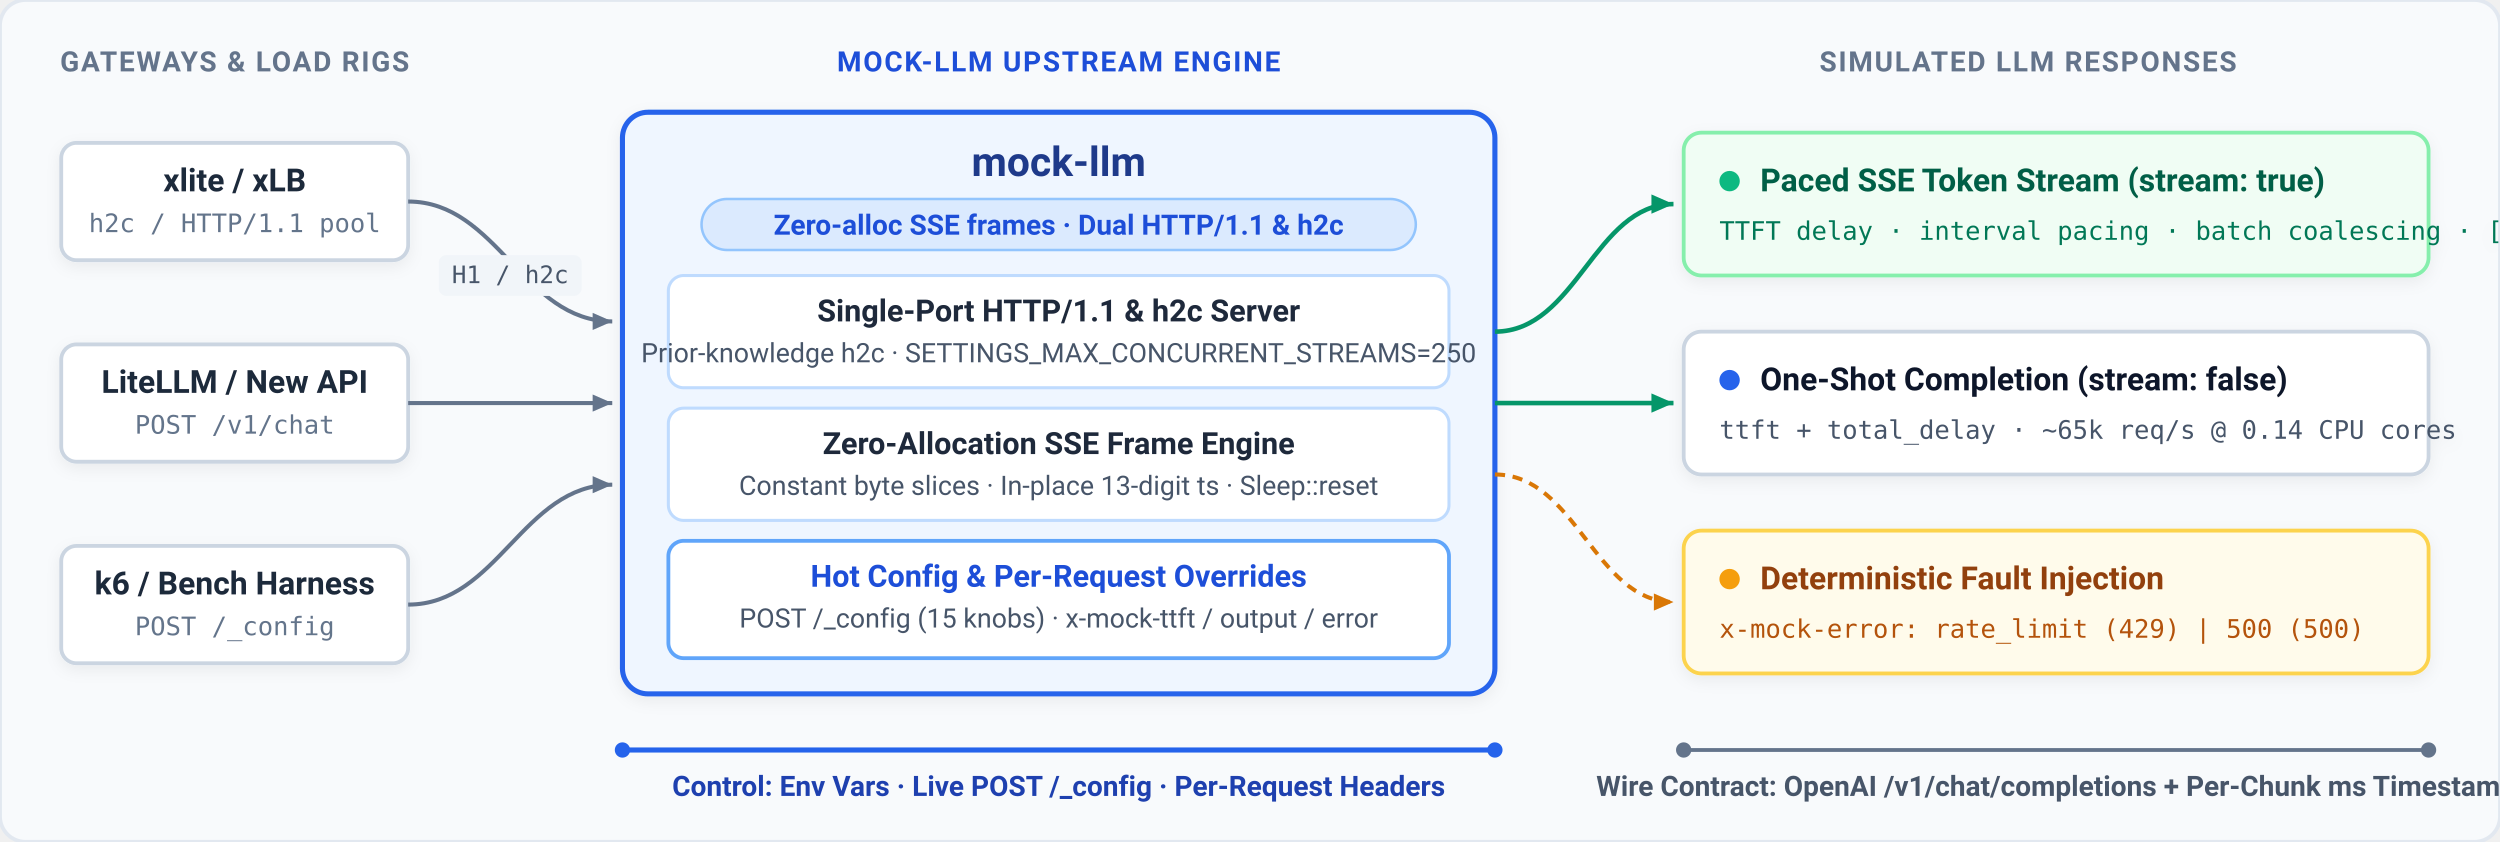
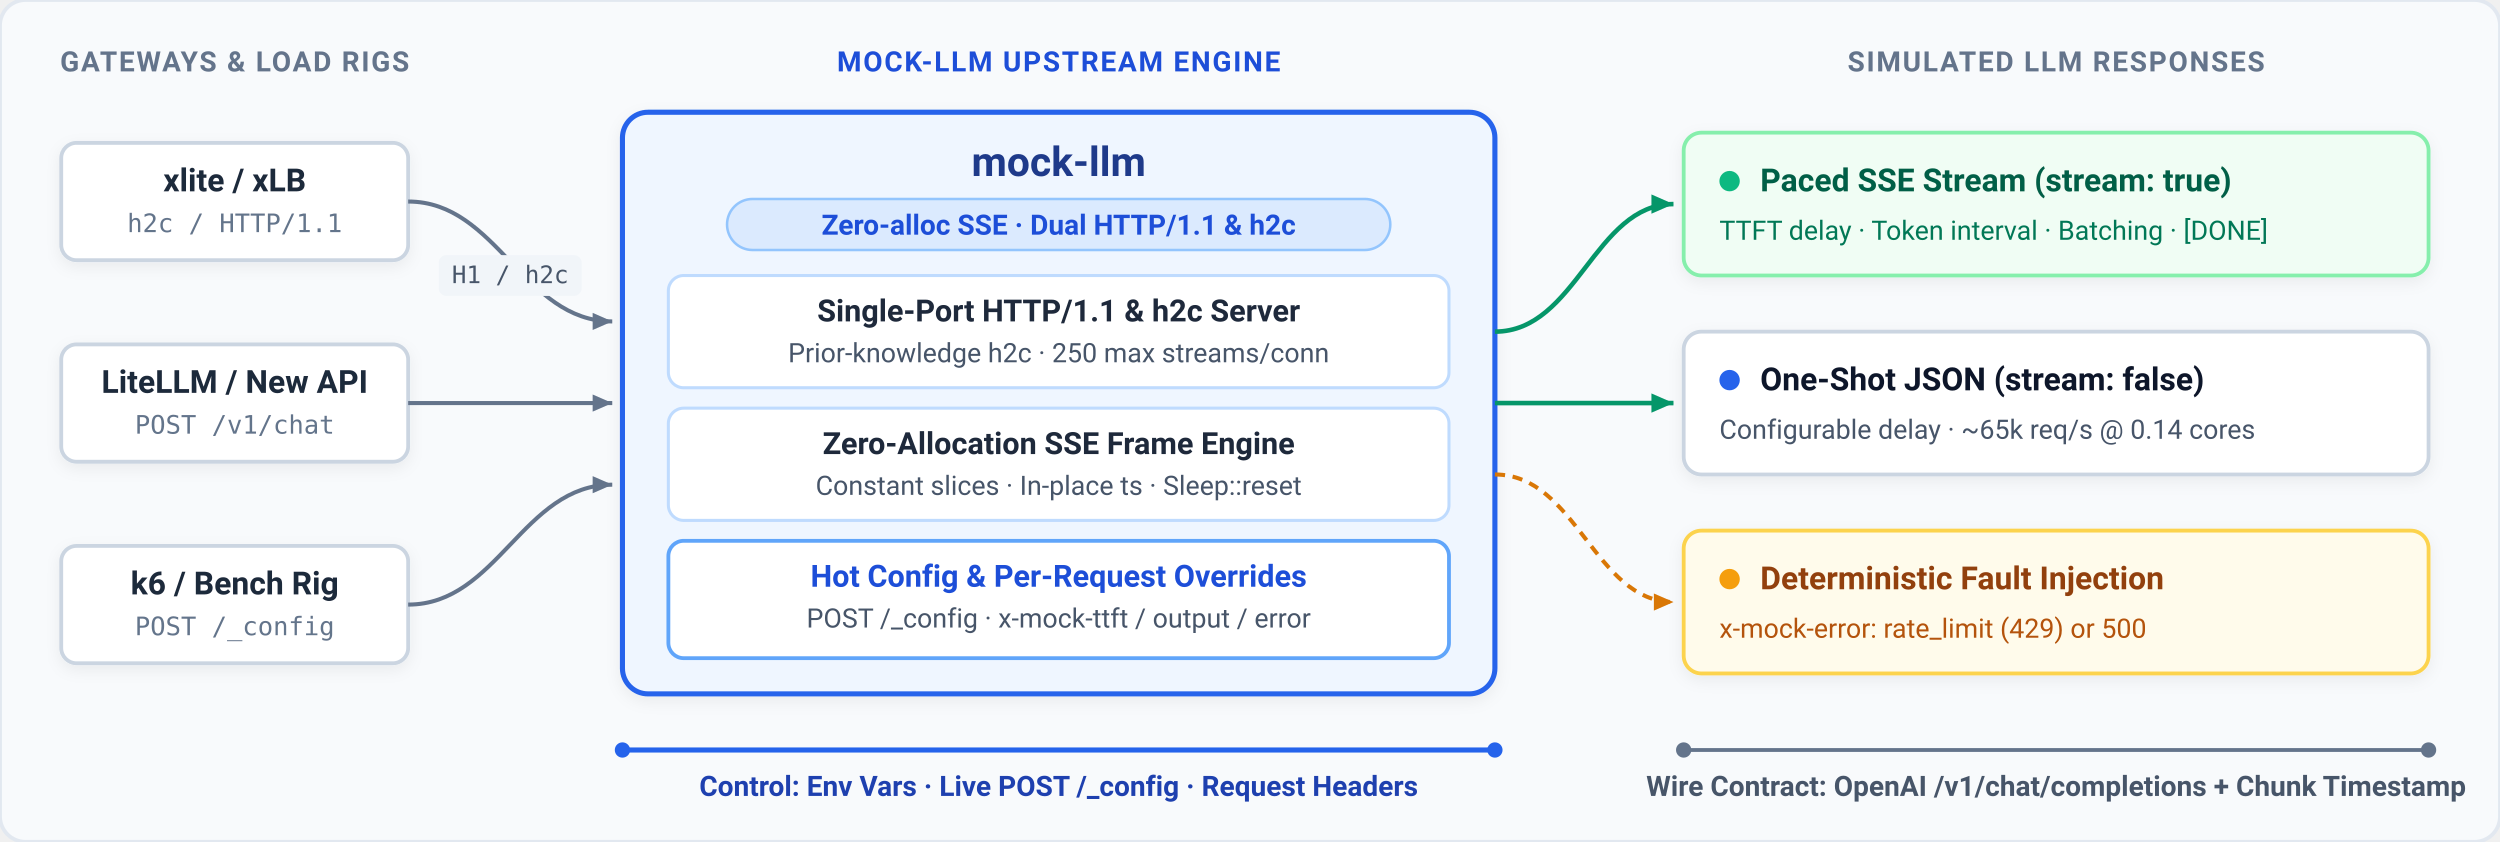
<svg xmlns="http://www.w3.org/2000/svg" viewBox="0 0 980 330" width="100%" height="auto" font-family="-apple-system, BlinkMacSystemFont, 'Segoe UI', Roboto, Helvetica, Arial, sans-serif">
  <defs>
    <marker id="arrow-slate" viewBox="0 0 10 10" refX="8" refY="5" markerWidth="6" markerHeight="6" orient="auto-start-reverse">
      <path d="M 0 1.5 L 8 5 L 0 8.5 z" fill="#64748B" />
    </marker>
    <marker id="arrow-blue" viewBox="0 0 10 10" refX="8" refY="5" markerWidth="6" markerHeight="6" orient="auto-start-reverse">
      <path d="M 0 1.5 L 8 5 L 0 8.5 z" fill="#2563EB" />
    </marker>
    <marker id="arrow-amber" viewBox="0 0 10 10" refX="8" refY="5" markerWidth="6" markerHeight="6" orient="auto-start-reverse">
      <path d="M 0 1.5 L 8 5 L 0 8.5 z" fill="#D97706" />
    </marker>
    <marker id="arrow-emerald" viewBox="0 0 10 10" refX="8" refY="5" markerWidth="6" markerHeight="6" orient="auto-start-reverse">
      <path d="M 0 1.5 L 8 5 L 0 8.5 z" fill="#059669" />
    </marker>
    <filter id="shadow" x="-4%" y="-4%" width="108%" height="112%">
      <feDropShadow dx="0" dy="2" stdDeviation="3" flood-color="#0F172A" flood-opacity="0.06" />
    </filter>
  </defs>
  <rect x="0" y="0" width="980" height="330" rx="10" fill="#F8FAFC" stroke="#E2E8F0" stroke-width="1.5" />
  <g font-size="11" font-weight="600" fill="#64748B" letter-spacing="0.06em" text-anchor="middle">
    <text x="92" y="28">GATEWAYS &amp; LOAD RIGS</text>
    <text x="415" y="28" fill="#1D4ED8">MOCK-LLM UPSTREAM ENGINE</text>
-     <text x="795" y="28">SIMULATED LLM RESPONSES</text>
+     <text x="806" y="28">SIMULATED LLM RESPONSES</text>
  </g>
  <g filter="url(#shadow)">
    <rect x="24" y="56" width="136" height="46" rx="6" fill="#FFFFFF" stroke="#CBD5E1" stroke-width="1.5" />
    <text x="92" y="75" text-anchor="middle" font-size="12.5" font-weight="700" fill="#1E293B">xlite / xLB</text>
-     <text x="92" y="91" text-anchor="middle" font-size="10" font-family="ui-monospace, SFMono-Regular, Menlo, monospace" fill="#64748B">h2c / HTTP/1.1 pool</text>
+     <text x="92" y="91" text-anchor="middle" font-size="10" font-family="ui-monospace, SFMono-Regular, Menlo, monospace" fill="#64748B">h2c / HTTP/1.1</text>
    <rect x="24" y="135" width="136" height="46" rx="6" fill="#FFFFFF" stroke="#CBD5E1" stroke-width="1.5" />
    <text x="92" y="154" text-anchor="middle" font-size="12.5" font-weight="700" fill="#1E293B">LiteLLM / New API</text>
    <text x="92" y="170" text-anchor="middle" font-size="10" font-family="ui-monospace, SFMono-Regular, Menlo, monospace" fill="#64748B">POST /v1/chat</text>
    <rect x="24" y="214" width="136" height="46" rx="6" fill="#FFFFFF" stroke="#CBD5E1" stroke-width="1.5" />
-     <text x="92" y="233" text-anchor="middle" font-size="12.5" font-weight="700" fill="#1E293B">k6 / Bench Harness</text>
+     <text x="92" y="233" text-anchor="middle" font-size="12.5" font-weight="700" fill="#1E293B">k6 / Bench Rig</text>
    <text x="92" y="249" text-anchor="middle" font-size="10" font-family="ui-monospace, SFMono-Regular, Menlo, monospace" fill="#64748B">POST /_config</text>
  </g>
  <g fill="none" stroke="#64748B" stroke-width="1.6" marker-end="url(#arrow-slate)">
    <path d="M 160 79 C 195 79, 205 126, 240 126" />
    <path d="M 160 158 L 240 158" />
    <path d="M 160 237 C 195 237, 205 190, 240 190" />
  </g>
  <rect x="172" y="100" width="56" height="16" rx="3" fill="#F1F5F9" />
  <text x="200" y="111" text-anchor="middle" font-size="9.5" font-family="ui-monospace, SFMono-Regular, Menlo, monospace" fill="#475569">H1 / h2c</text>
  <g filter="url(#shadow)">
    <rect x="244" y="44" width="342" height="228" rx="10" fill="#EFF6FF" stroke="#2563EB" stroke-width="2" />
  </g>
  <text x="415" y="69" text-anchor="middle" font-size="16" font-weight="700" fill="#1E3A8A">mock-llm</text>
-   <rect x="275" y="78" width="280" height="20" rx="10" fill="#DBEAFE" stroke="#93C5FD" stroke-width="1" />
-   <text x="415" y="92" text-anchor="middle" font-size="11" font-weight="600" fill="#1D4ED8">Zero-alloc SSE frames · Dual HTTP/1.1 &amp; h2c</text>
+   <rect x="285" y="78" width="260" height="20" rx="10" fill="#DBEAFE" stroke="#93C5FD" stroke-width="1" />
+   <text x="415" y="92" text-anchor="middle" font-size="11" font-weight="600" fill="#1D4ED8">Zero-alloc SSE · Dual HTTP/1.1 &amp; h2c</text>
  <g text-anchor="middle">
    <rect x="262" y="108" width="306" height="44" rx="6" fill="#FFFFFF" stroke="#BFDBFE" stroke-width="1.2" />
    <text x="415" y="126" font-size="12" font-weight="600" fill="#1E293B">Single-Port HTTP/1.1 &amp; h2c Server</text>
-     <text x="415" y="142" font-size="10.5" fill="#475569">Prior-knowledge h2c · SETTINGS_MAX_CONCURRENT_STREAMS=250</text>
+     <text x="415" y="142" font-size="10.5" fill="#475569">Prior-knowledge h2c · 250 max streams/conn</text>
    <rect x="262" y="160" width="306" height="44" rx="6" fill="#FFFFFF" stroke="#BFDBFE" stroke-width="1.2" />
    <text x="415" y="178" font-size="12" font-weight="600" fill="#1E293B">Zero-Allocation SSE Frame Engine</text>
-     <text x="415" y="194" font-size="10.5" fill="#475569">Constant byte slices · In-place 13-digit ts · Sleep::reset</text>
+     <text x="415" y="194" font-size="10.5" fill="#475569">Constant slices · In-place ts · Sleep::reset</text>
    <rect x="262" y="212" width="306" height="46" rx="6" fill="#FFFFFF" stroke="#60A5FA" stroke-width="1.5" />
    <text x="415" y="230" font-size="12" font-weight="700" fill="#1D4ED8">Hot Config &amp; Per-Request Overrides</text>
-     <text x="415" y="246" font-size="10.5" fill="#475569">POST /_config (15 knobs) · x-mock-ttft / output / error</text>
+     <text x="415" y="246" font-size="10.5" fill="#475569">POST /_config · x-mock-ttft / output / error</text>
  </g>
  <g fill="none" stroke="#059669" stroke-width="1.8" marker-end="url(#arrow-emerald)">
    <path d="M 586 130 C 618 130, 625 80, 656 80" />
    <path d="M 586 158 L 656 158" />
  </g>
  <g fill="none" stroke="#D97706" stroke-width="1.6" stroke-dasharray="4 3" marker-end="url(#arrow-amber)">
    <path d="M 586 186 C 618 186, 625 236, 656 236" />
  </g>
  <g filter="url(#shadow)">
    <rect x="660" y="52" width="292" height="56" rx="7" fill="#F0FDF4" stroke="#86EFAC" stroke-width="1.5" />
    <circle cx="678" cy="71" r="4" fill="#10B981" />
-     <text x="690" y="75" font-size="12.5" font-weight="700" fill="#065F46">Paced SSE Token Stream (stream: true)</text>
-     <text x="674" y="94" font-size="10" font-family="ui-monospace, SFMono-Regular, Menlo, monospace" fill="#047857">TTFT delay · interval pacing · batch coalescing · [DONE]</text>
+     <text x="690" y="75" font-size="12.5" font-weight="700" fill="#065F46">Paced SSE Stream (stream: true)</text>
+     <text x="674" y="94" font-size="10.5" fill="#047857">TTFT delay · Token interval · Batching · [DONE]</text>
    <rect x="660" y="130" width="292" height="56" rx="7" fill="#FFFFFF" stroke="#CBD5E1" stroke-width="1.5" />
    <circle cx="678" cy="149" r="4" fill="#2563EB" />
-     <text x="690" y="153" font-size="12.5" font-weight="700" fill="#0F172A">One-Shot Completion (stream: false)</text>
-     <text x="674" y="172" font-size="10" font-family="ui-monospace, SFMono-Regular, Menlo, monospace" fill="#475569">ttft + total_delay · ~65k req/s @ 0.14 CPU cores</text>
+     <text x="690" y="153" font-size="12.5" font-weight="700" fill="#0F172A">One-Shot JSON (stream: false)</text>
+     <text x="674" y="172" font-size="10.5" fill="#475569">Configurable delay · ~65k req/s @ 0.14 cores</text>
    <rect x="660" y="208" width="292" height="56" rx="7" fill="#FFFBEB" stroke="#FCD34D" stroke-width="1.5" />
    <circle cx="678" cy="227" r="4" fill="#F59E0B" />
    <text x="690" y="231" font-size="12.5" font-weight="700" fill="#92400E">Deterministic Fault Injection</text>
-     <text x="674" y="250" font-size="10" font-family="ui-monospace, SFMono-Regular, Menlo, monospace" fill="#B45309">x-mock-error: rate_limit (429) | 500 (500)</text>
+     <text x="674" y="250" font-size="10.5" fill="#B45309">x-mock-error: rate_limit (429) or 500</text>
  </g>
  <g>
    <line x1="244" y1="294" x2="586" y2="294" stroke="#2563EB" stroke-width="2" />
    <circle cx="244" cy="294" r="3" fill="#2563EB" />
    <circle cx="586" cy="294" r="3" fill="#2563EB" />
-     <text x="415" y="312" text-anchor="middle" font-size="11" font-weight="600" fill="#1E40AF">Control: Env Vars · Live POST /_config · Per-Request Headers</text>
+     <text x="415" y="312" text-anchor="middle" font-size="11" font-weight="600" fill="#1E40AF">Control: Env Vars · Live POST /_config · Request Headers</text>
    <line x1="660" y1="294" x2="952" y2="294" stroke="#64748B" stroke-width="1.5" />
    <circle cx="660" cy="294" r="3" fill="#64748B" />
    <circle cx="952" cy="294" r="3" fill="#64748B" />
-     <text x="806" y="312" text-anchor="middle" font-size="11" font-weight="600" fill="#475569">Wire Contract: OpenAI /v1/chat/completions + Per-Chunk ms Timestamp</text>
+     <text x="806" y="312" text-anchor="middle" font-size="11" font-weight="600" fill="#475569">Wire Contract: OpenAI /v1/chat/completions + Chunk Timestamp</text>
  </g>
</svg>
